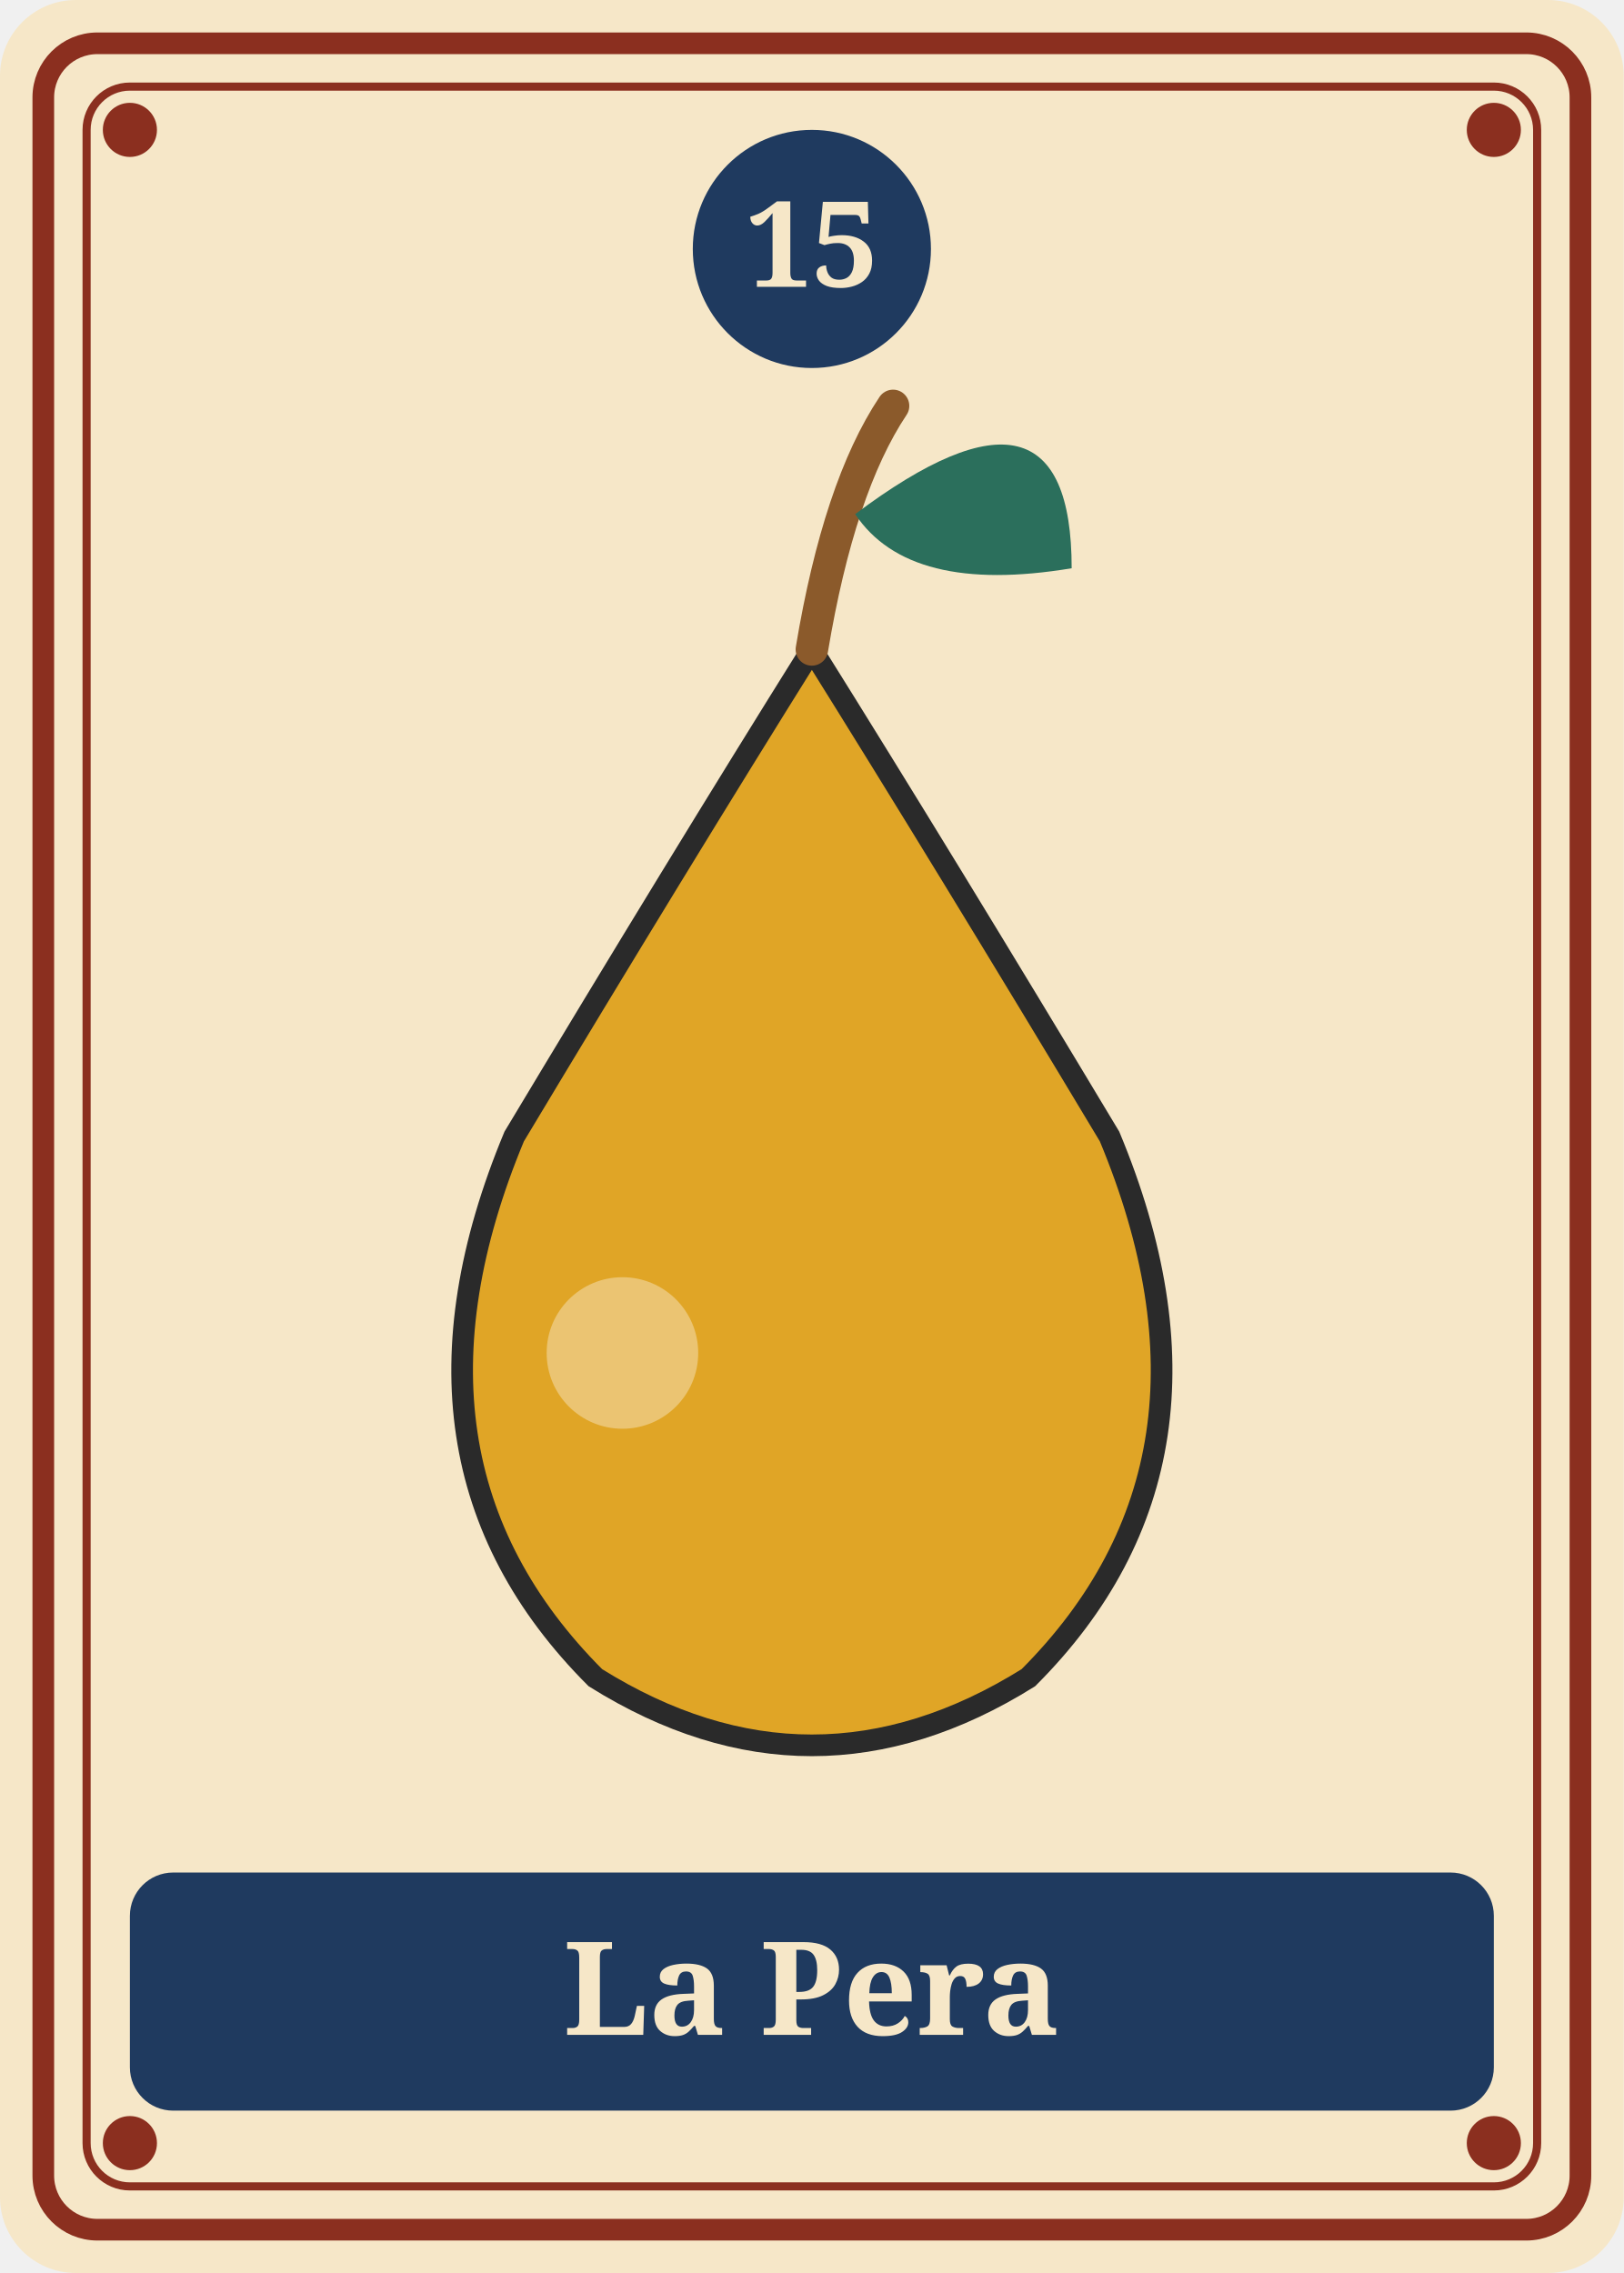
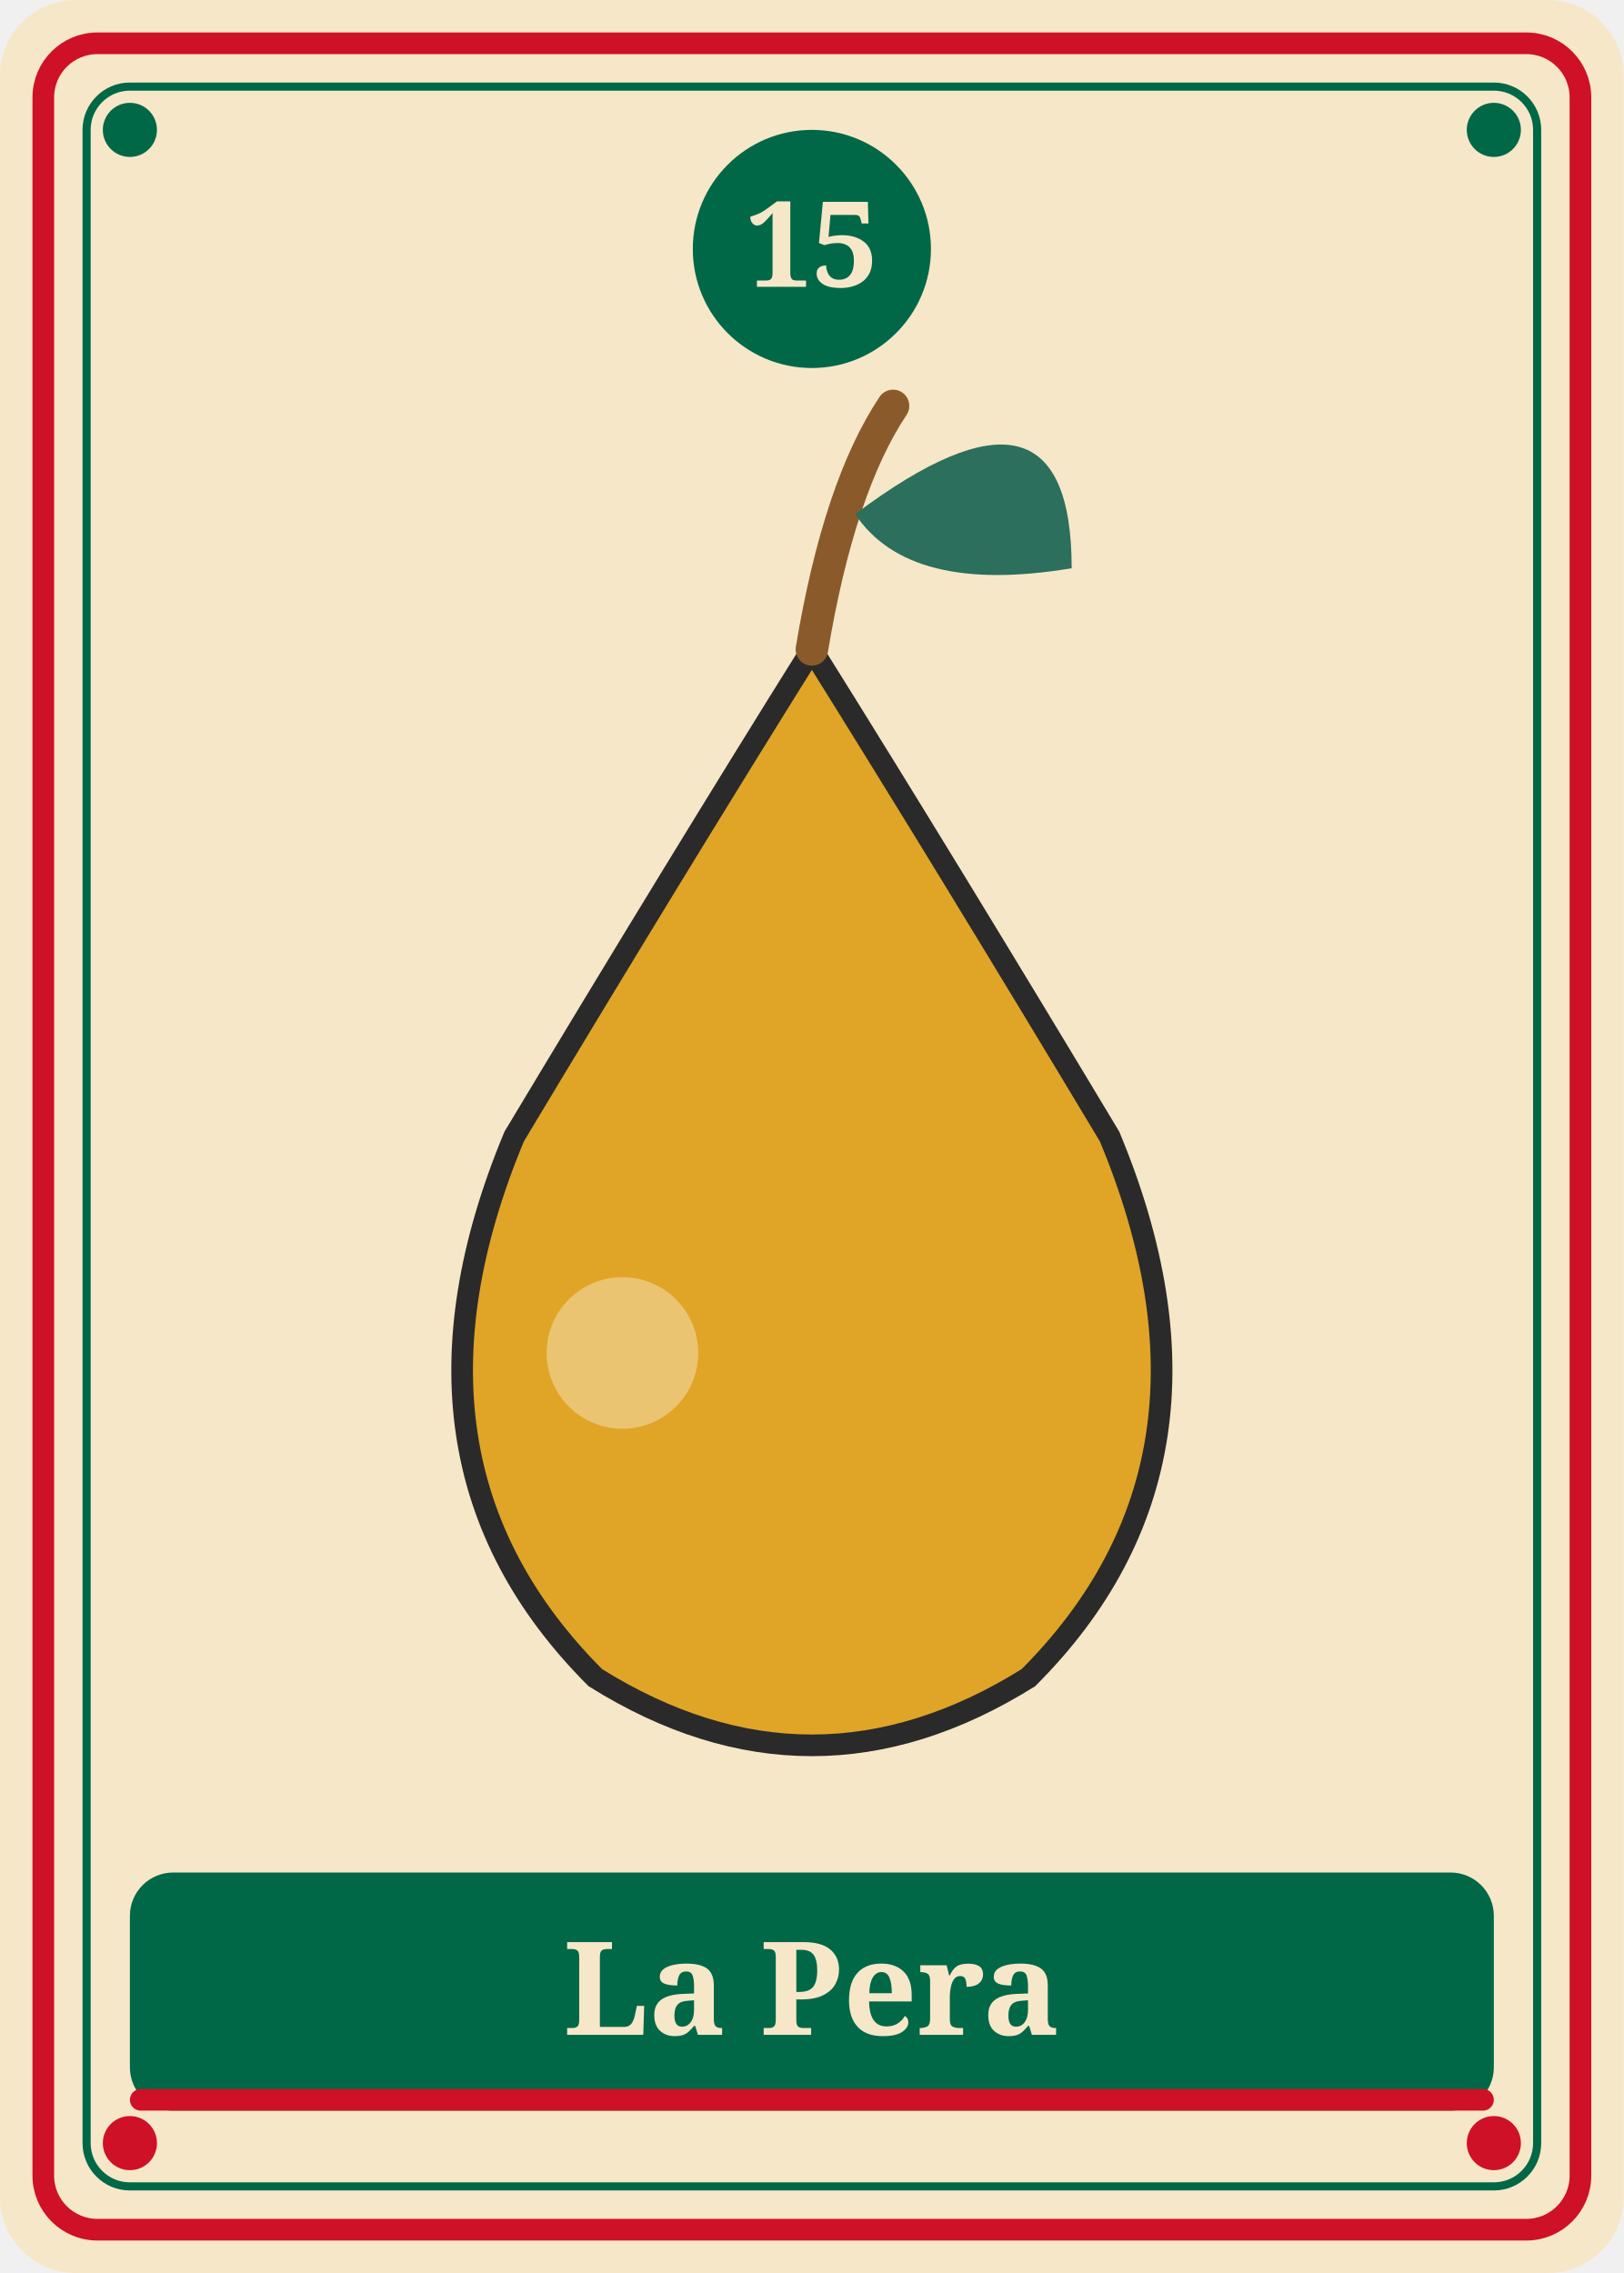
<svg xmlns="http://www.w3.org/2000/svg" viewBox="0 0 300 420" width="300" height="420">
  <rect width="300" height="420" rx="14" fill="#f6e7c8" />
-   <rect x="8" y="8" width="284" height="404" rx="10" fill="none" stroke="#8b2f1f" stroke-width="4" />
-   <rect x="16" y="16" width="268" height="388" rx="8" fill="none" stroke="#8b2f1f" stroke-width="1.5" />
-   <g fill="#8b2f1f">
+   <rect x="8" y="8" width="284" height="404" rx="10" fill="none" stroke="#ce1126" stroke-width="4" />
+   <rect x="16" y="16" width="268" height="388" rx="8" fill="none" stroke="#006847" stroke-width="1.5" />
+   <g fill="#006847">
    <circle cx="24" cy="24" r="5" />
    <circle cx="276" cy="24" r="5" />
+   </g>
+   <g fill="#ce1126">
    <circle cx="24" cy="396" r="5" />
    <circle cx="276" cy="396" r="5" />
  </g>
-   <circle cx="150" cy="46" r="22" fill="#1f3a5f" />
+   <circle cx="150" cy="46" r="22" fill="#006847" />
  <text x="150" y="53" text-anchor="middle" font-family="Georgia, serif" font-size="22" font-weight="bold" fill="#f6e7c8">15</text>
  <g>
    <path d="M150 120 q-25 40 -55 90 q-25 60 15 100 q40 25 80 0 q40 -40 15 -100 q-30 -50 -55 -90 z" fill="#e0a526" stroke="#2a2a2a" stroke-width="4" />
    <path d="M150 120 q5 -30 15 -45" stroke="#8b5a2b" stroke-width="6" stroke-linecap="round" fill="none" />
    <path d="M158 95 q40 -30 40 10 q-30 5 -40 -10 z" fill="#2b6f5c" />
    <circle cx="115" cy="250" r="14" fill="#fff" opacity=".35" />
  </g>
-   <rect x="24" y="346" width="252" height="44" rx="8" fill="#1f3a5f" />
+   <rect x="24" y="346" width="252" height="44" rx="8" fill="#006847" />
+   <rect x="24" y="386" width="252" height="4" rx="2" fill="#ce1126" />
  <text x="150" y="376" text-anchor="middle" font-family="Georgia, serif" font-size="24" font-weight="bold" fill="#f6e7c8">La Pera</text>
</svg>
